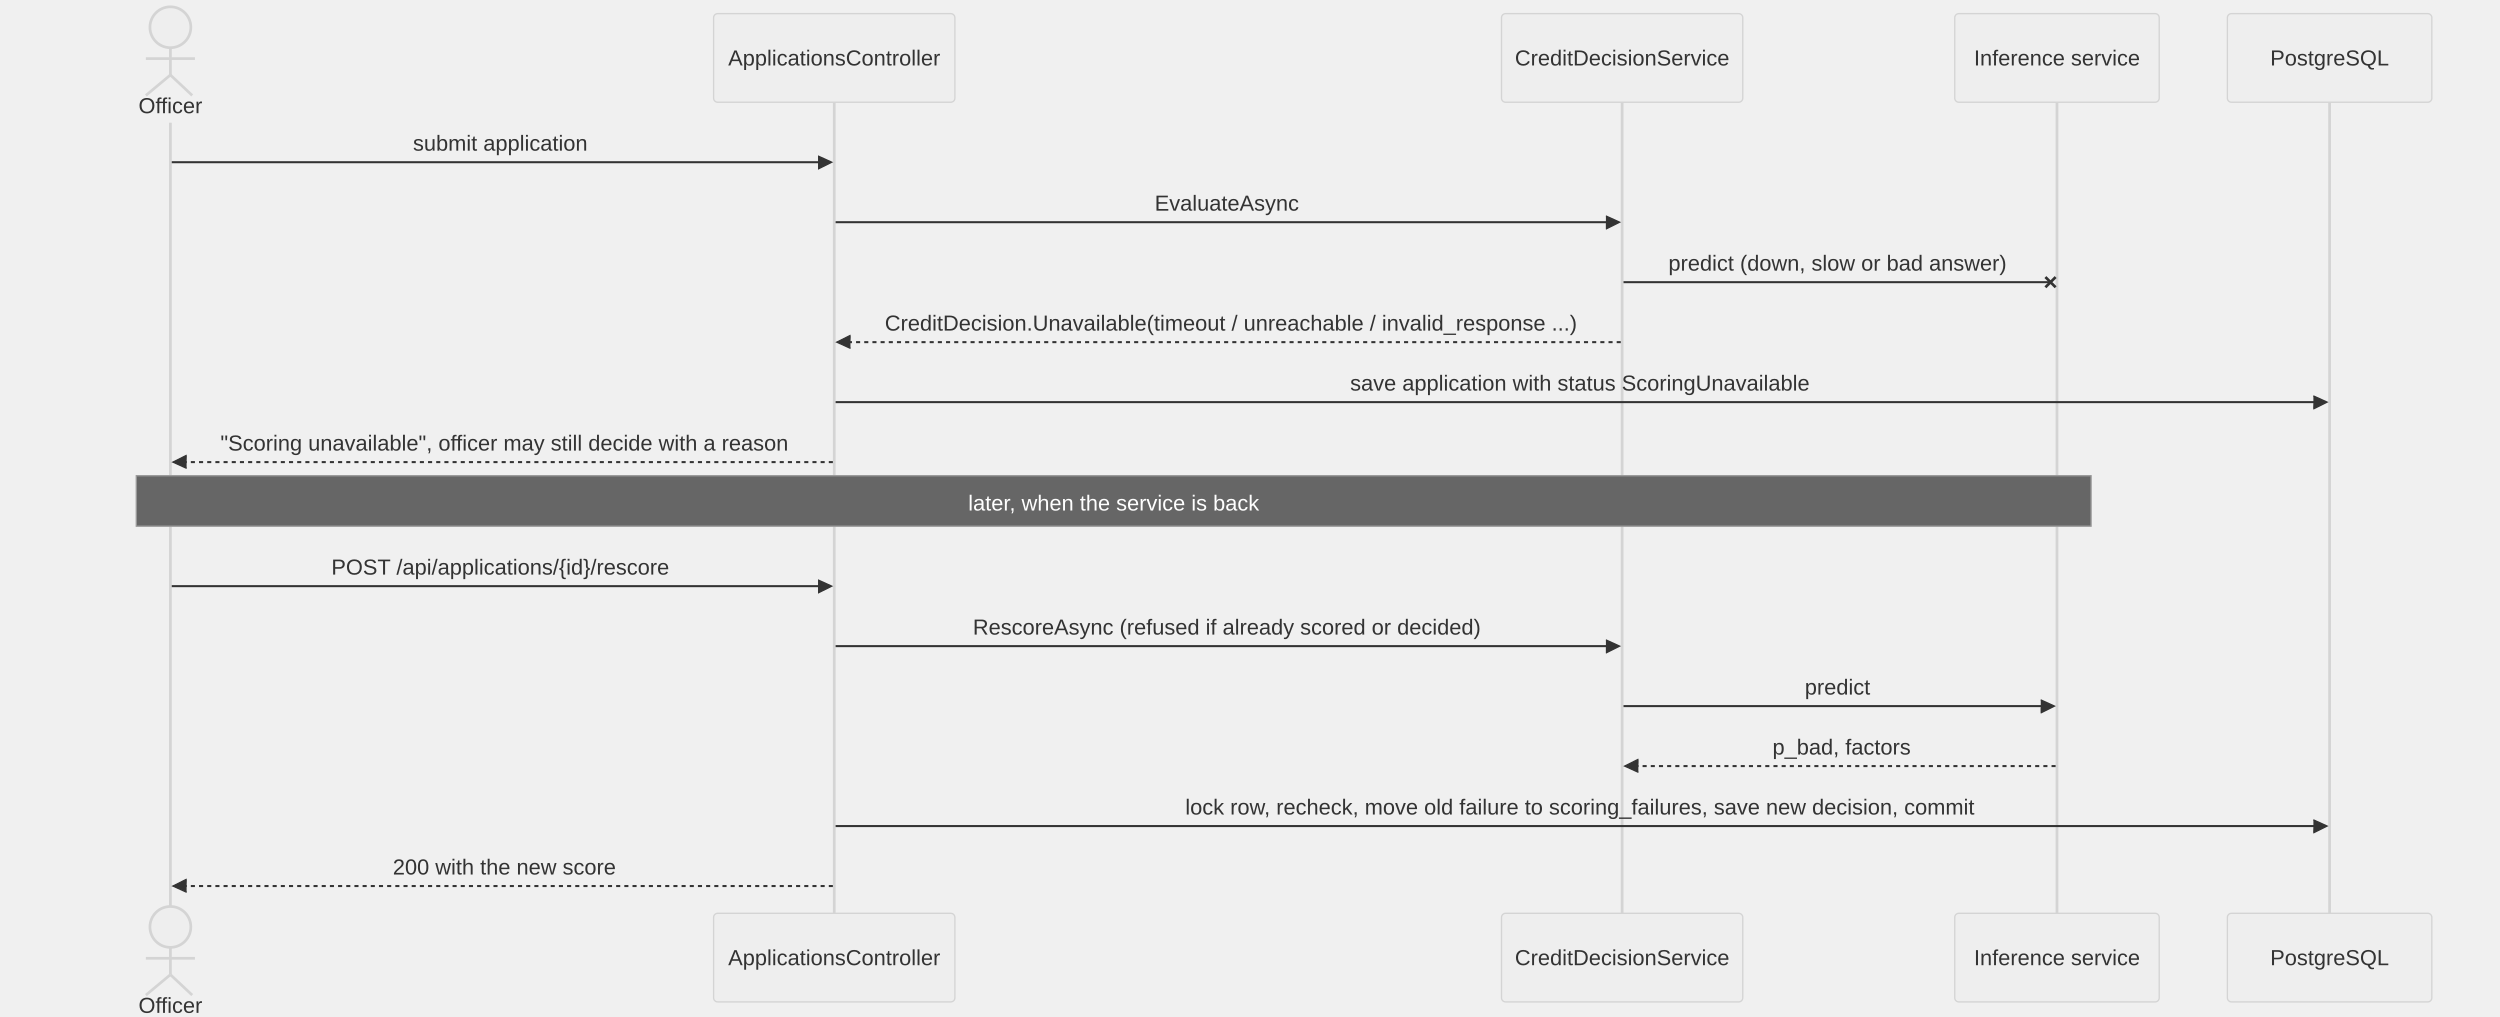
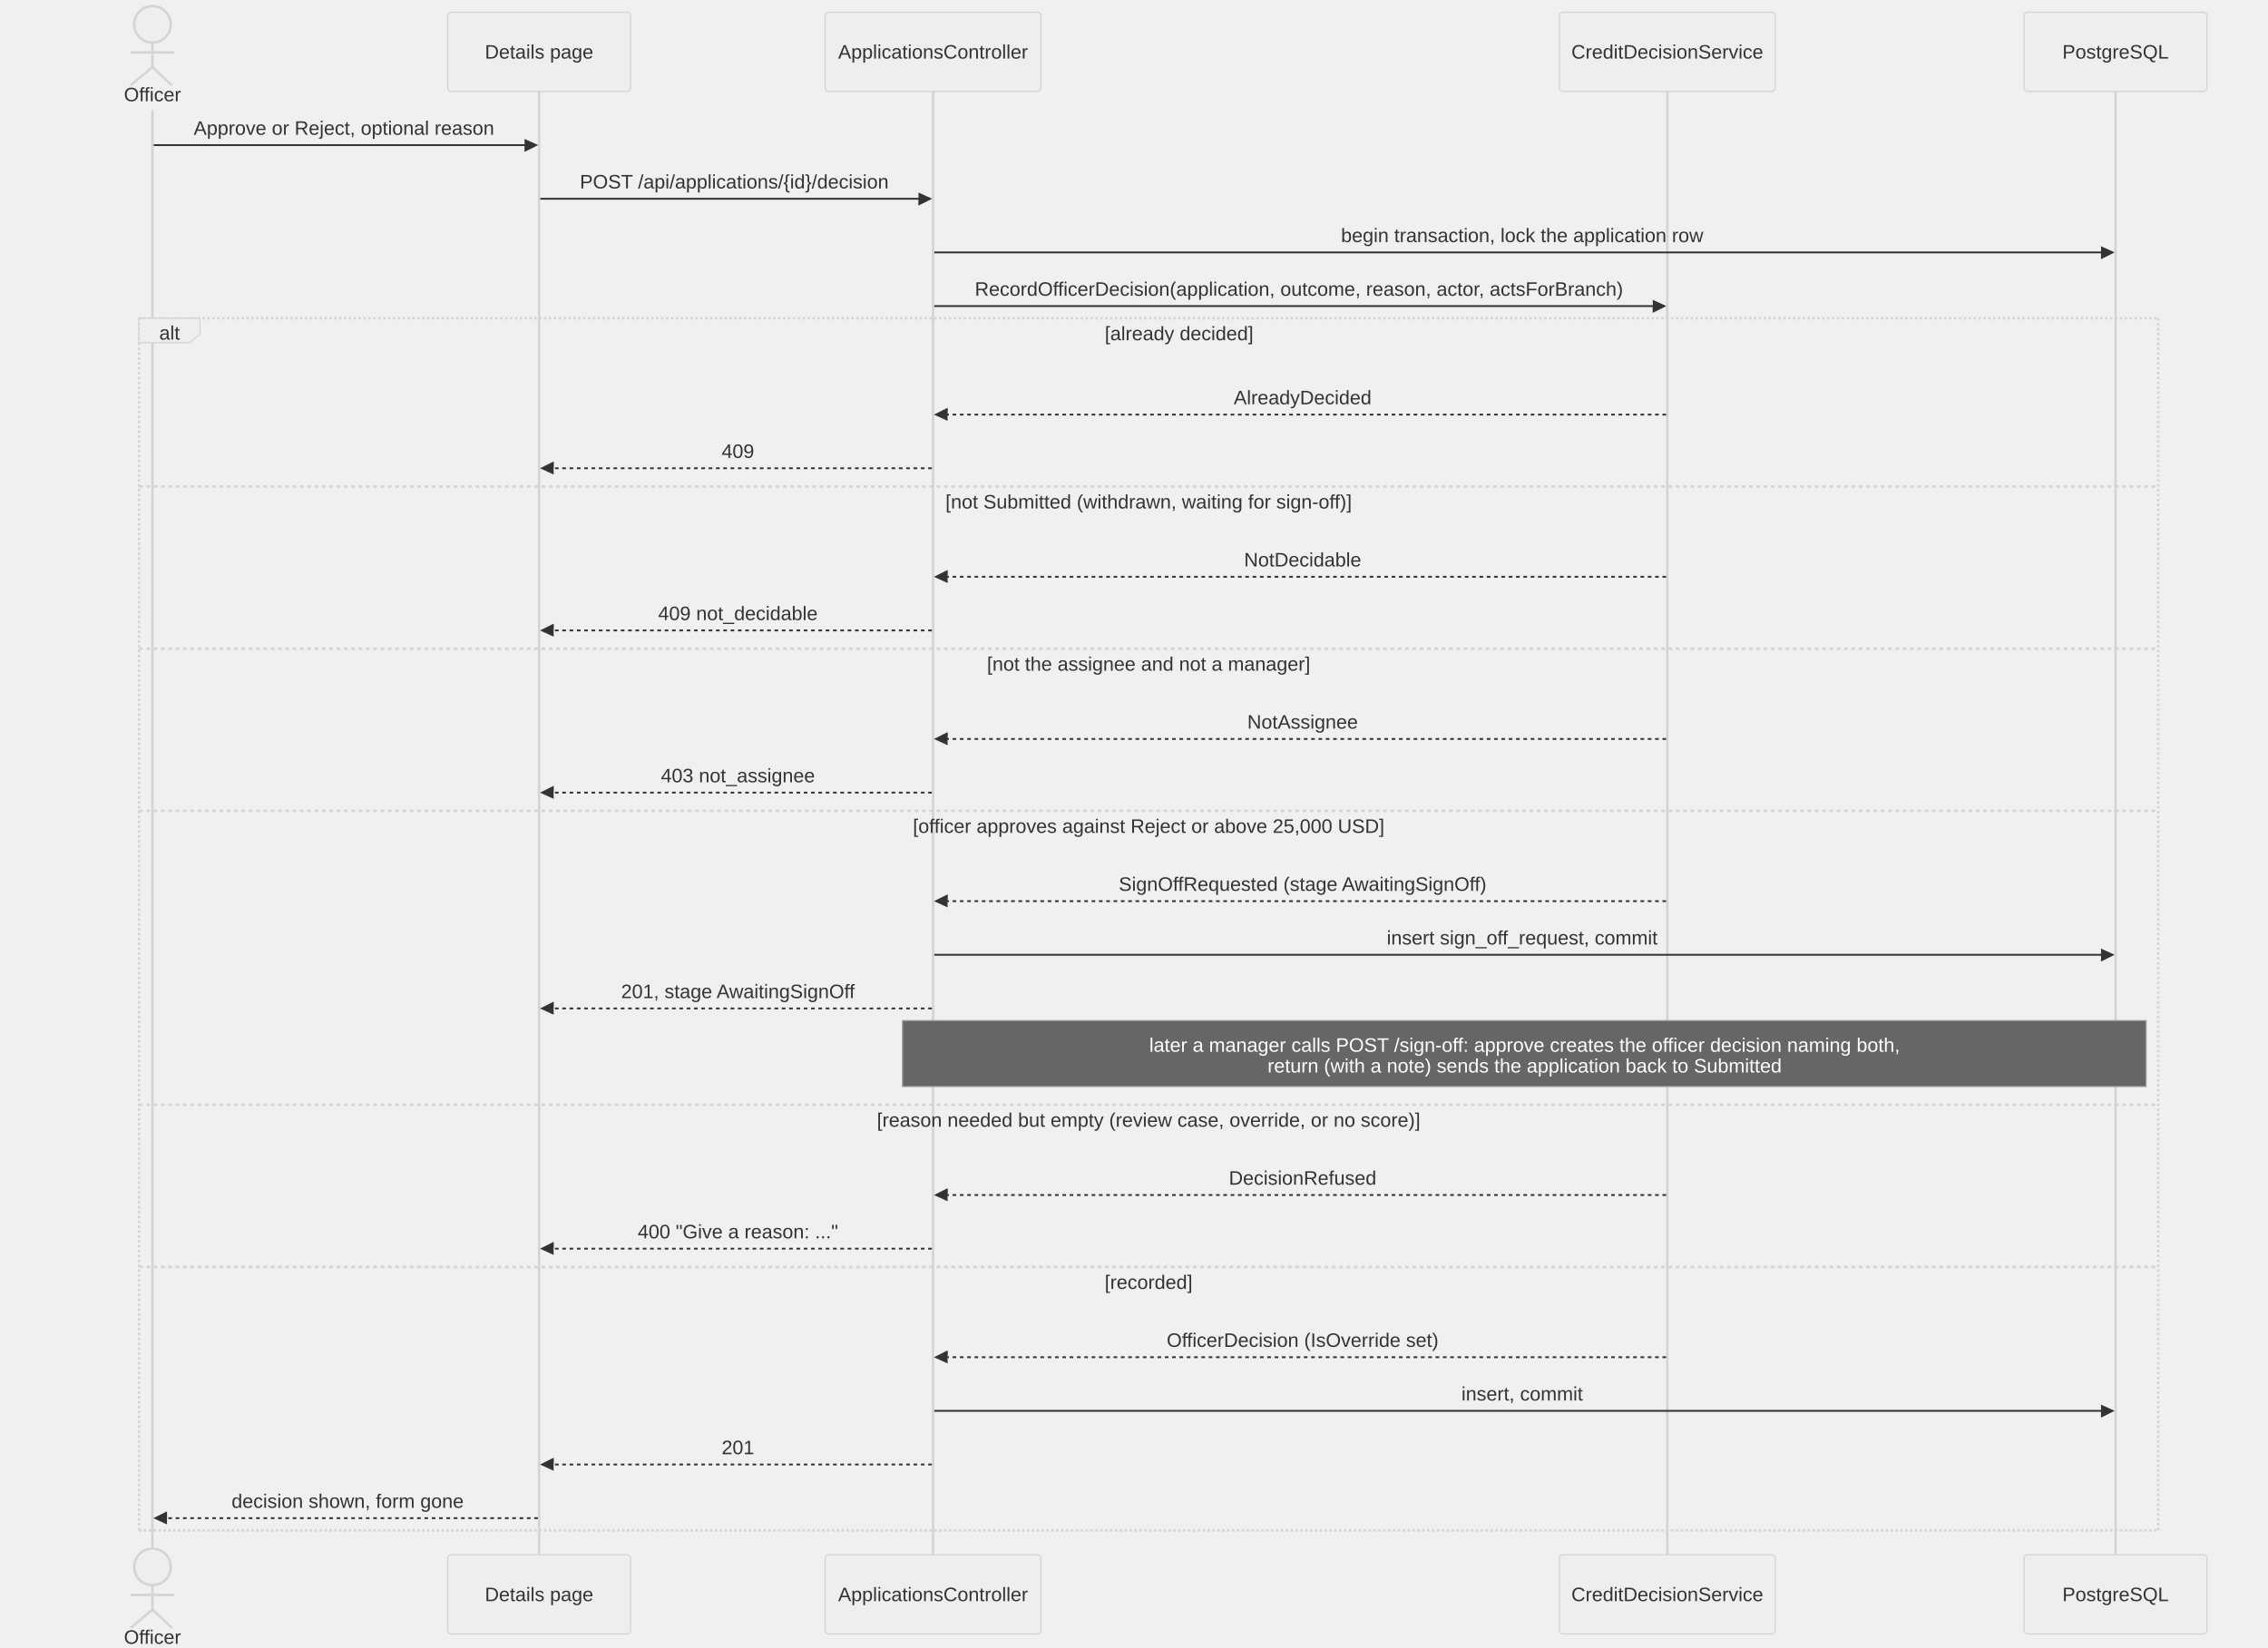
- <svg xmlns="http://www.w3.org/2000/svg" aria-roledescription="sequence" role="graphics-document document" viewBox="-50 -10 1834 746" style="max-width: 1834px;" width="100%" id="d10">
+ <svg xmlns="http://www.w3.org/2000/svg" aria-roledescription="sequence" role="graphics-document document" viewBox="-50 -10 1859.5 1351" style="max-width: 1859.5px;" width="100%" id="d10">
  <g>
-     <rect class="actor actor-bottom" ry="3" rx="3" name="DB" height="65" width="150" stroke="#666" fill="#eaeaea" y="660" x="1584" />
-     <text style="text-anchor: middle; font-size: 16px; font-weight: 400; font-family: Arial, sans-serif;" class="actor actor-box" alignment-baseline="central" dominant-baseline="central" y="692.5" x="1659">
-       <tspan dy="0" x="1659">PostgreSQL</tspan>
+     <rect class="actor actor-bottom" ry="3" rx="3" name="DB" height="65" width="150" stroke="#666" fill="#eaeaea" y="1265" x="1609.5" />
+     <text style="text-anchor: middle; font-size: 16px; font-weight: 400; font-family: Arial, sans-serif;" class="actor actor-box" alignment-baseline="central" dominant-baseline="central" y="1297.5" x="1684.5">
+       <tspan dy="0" x="1684.5">PostgreSQL</tspan>
    </text>
  </g>
  <g>
-     <rect class="actor actor-bottom" ry="3" rx="3" name="I" height="65" width="150" stroke="#666" fill="#eaeaea" y="660" x="1384" />
-     <text style="text-anchor: middle; font-size: 16px; font-weight: 400; font-family: Arial, sans-serif;" class="actor actor-box" alignment-baseline="central" dominant-baseline="central" y="692.5" x="1459">
-       <tspan dy="0" x="1459">Inference service</tspan>
+     <rect class="actor actor-bottom" ry="3" rx="3" name="S" height="65" width="177" stroke="#666" fill="#eaeaea" y="1265" x="1228.5" />
+     <text style="text-anchor: middle; font-size: 16px; font-weight: 400; font-family: Arial, sans-serif;" class="actor actor-box" alignment-baseline="central" dominant-baseline="central" y="1297.5" x="1317">
+       <tspan dy="0" x="1317">CreditDecisionService</tspan>
    </text>
  </g>
  <g>
-     <rect class="actor actor-bottom" ry="3" rx="3" name="S" height="65" width="177" stroke="#666" fill="#eaeaea" y="660" x="1051.5" />
-     <text style="text-anchor: middle; font-size: 16px; font-weight: 400; font-family: Arial, sans-serif;" class="actor actor-box" alignment-baseline="central" dominant-baseline="central" y="692.5" x="1140">
-       <tspan dy="0" x="1140">CreditDecisionService</tspan>
+     <rect class="actor actor-bottom" ry="3" rx="3" name="A" height="65" width="177" stroke="#666" fill="#eaeaea" y="1265" x="626.5" />
+     <text style="text-anchor: middle; font-size: 16px; font-weight: 400; font-family: Arial, sans-serif;" class="actor actor-box" alignment-baseline="central" dominant-baseline="central" y="1297.5" x="715">
+       <tspan dy="0" x="715">ApplicationsController</tspan>
    </text>
  </g>
  <g>
-     <rect class="actor actor-bottom" ry="3" rx="3" name="A" height="65" width="177" stroke="#666" fill="#eaeaea" y="660" x="473.5" />
-     <text style="text-anchor: middle; font-size: 16px; font-weight: 400; font-family: Arial, sans-serif;" class="actor actor-box" alignment-baseline="central" dominant-baseline="central" y="692.5" x="562">
-       <tspan dy="0" x="562">ApplicationsController</tspan>
+     <rect class="actor actor-bottom" ry="3" rx="3" name="P" height="65" width="150" stroke="#666" fill="#eaeaea" y="1265" x="317" />
+     <text style="text-anchor: middle; font-size: 16px; font-weight: 400; font-family: Arial, sans-serif;" class="actor actor-box" alignment-baseline="central" dominant-baseline="central" y="1297.5" x="392">
+       <tspan dy="0" x="392">Details page</tspan>
    </text>
  </g>
  <g />
  <g>
-     <line name="DB" stroke="#999" stroke-width="0.5px" class="actor-line 200" y2="660" x2="1659" y1="65" x1="1659" id="actor20" />
+     <line name="DB" stroke="#999" stroke-width="0.5px" class="actor-line 200" y2="1265" x2="1684.5" y1="65" x1="1684.5" id="actor20" />
    <g id="root-20">
-       <rect class="actor actor-top" ry="3" rx="3" name="DB" height="65" width="150" stroke="#666" fill="#eaeaea" y="0" x="1584" />
-       <text style="text-anchor: middle; font-size: 16px; font-weight: 400; font-family: Arial, sans-serif;" class="actor actor-box" alignment-baseline="central" dominant-baseline="central" y="32.5" x="1659">
-         <tspan dy="0" x="1659">PostgreSQL</tspan>
+       <rect class="actor actor-top" ry="3" rx="3" name="DB" height="65" width="150" stroke="#666" fill="#eaeaea" y="0" x="1609.5" />
+       <text style="text-anchor: middle; font-size: 16px; font-weight: 400; font-family: Arial, sans-serif;" class="actor actor-box" alignment-baseline="central" dominant-baseline="central" y="32.5" x="1684.5">
+         <tspan dy="0" x="1684.5">PostgreSQL</tspan>
      </text>
    </g>
  </g>
  <g>
-     <line name="I" stroke="#999" stroke-width="0.5px" class="actor-line 200" y2="660" x2="1459" y1="65" x1="1459" id="actor19" />
+     <line name="S" stroke="#999" stroke-width="0.5px" class="actor-line 200" y2="1265" x2="1317" y1="65" x1="1317" id="actor19" />
    <g id="root-19">
-       <rect class="actor actor-top" ry="3" rx="3" name="I" height="65" width="150" stroke="#666" fill="#eaeaea" y="0" x="1384" />
-       <text style="text-anchor: middle; font-size: 16px; font-weight: 400; font-family: Arial, sans-serif;" class="actor actor-box" alignment-baseline="central" dominant-baseline="central" y="32.5" x="1459">
-         <tspan dy="0" x="1459">Inference service</tspan>
+       <rect class="actor actor-top" ry="3" rx="3" name="S" height="65" width="177" stroke="#666" fill="#eaeaea" y="0" x="1228.5" />
+       <text style="text-anchor: middle; font-size: 16px; font-weight: 400; font-family: Arial, sans-serif;" class="actor actor-box" alignment-baseline="central" dominant-baseline="central" y="32.5" x="1317">
+         <tspan dy="0" x="1317">CreditDecisionService</tspan>
      </text>
    </g>
  </g>
  <g>
-     <line name="S" stroke="#999" stroke-width="0.5px" class="actor-line 200" y2="660" x2="1140" y1="65" x1="1140" id="actor18" />
+     <line name="A" stroke="#999" stroke-width="0.5px" class="actor-line 200" y2="1265" x2="715" y1="65" x1="715" id="actor18" />
    <g id="root-18">
-       <rect class="actor actor-top" ry="3" rx="3" name="S" height="65" width="177" stroke="#666" fill="#eaeaea" y="0" x="1051.5" />
-       <text style="text-anchor: middle; font-size: 16px; font-weight: 400; font-family: Arial, sans-serif;" class="actor actor-box" alignment-baseline="central" dominant-baseline="central" y="32.5" x="1140">
-         <tspan dy="0" x="1140">CreditDecisionService</tspan>
+       <rect class="actor actor-top" ry="3" rx="3" name="A" height="65" width="177" stroke="#666" fill="#eaeaea" y="0" x="626.5" />
+       <text style="text-anchor: middle; font-size: 16px; font-weight: 400; font-family: Arial, sans-serif;" class="actor actor-box" alignment-baseline="central" dominant-baseline="central" y="32.5" x="715">
+         <tspan dy="0" x="715">ApplicationsController</tspan>
      </text>
    </g>
  </g>
  <g>
-     <line name="A" stroke="#999" stroke-width="0.5px" class="actor-line 200" y2="660" x2="562" y1="65" x1="562" id="actor17" />
+     <line name="P" stroke="#999" stroke-width="0.5px" class="actor-line 200" y2="1265" x2="392" y1="65" x1="392" id="actor17" />
    <g id="root-17">
-       <rect class="actor actor-top" ry="3" rx="3" name="A" height="65" width="177" stroke="#666" fill="#eaeaea" y="0" x="473.5" />
-       <text style="text-anchor: middle; font-size: 16px; font-weight: 400; font-family: Arial, sans-serif;" class="actor actor-box" alignment-baseline="central" dominant-baseline="central" y="32.5" x="562">
-         <tspan dy="0" x="562">ApplicationsController</tspan>
+       <rect class="actor actor-top" ry="3" rx="3" name="P" height="65" width="150" stroke="#666" fill="#eaeaea" y="0" x="317" />
+       <text style="text-anchor: middle; font-size: 16px; font-weight: 400; font-family: Arial, sans-serif;" class="actor actor-box" alignment-baseline="central" dominant-baseline="central" y="32.5" x="392">
+         <tspan dy="0" x="392">Details page</tspan>
      </text>
    </g>
  </g>
  <g>
-     <line name="O" stroke="#999" stroke-width="0.5px" class="actor-line 200" y2="660" x2="75" y1="80" x1="75" id="actor16" />
+     <line name="O" stroke="#999" stroke-width="0.5px" class="actor-line 200" y2="1265" x2="75" y1="80" x1="75" id="actor16" />
  </g>
  <style>#d10{font-family:Arial,sans-serif;font-size:16px;fill:#000000;}#d10 .error-icon{fill:#552222;}#d10 .error-text{fill:#552222;stroke:#552222;}#d10 .edge-thickness-normal{stroke-width:1px;}#d10 .edge-thickness-thick{stroke-width:3.5px;}#d10 .edge-pattern-solid{stroke-dasharray:0;}#d10 .edge-thickness-invisible{stroke-width:0;fill:none;}#d10 .edge-pattern-dashed{stroke-dasharray:3;}#d10 .edge-pattern-dotted{stroke-dasharray:2;}#d10 .marker{fill:#666;stroke:#666;}#d10 .marker.cross{stroke:#666;}#d10 svg{font-family:Arial,sans-serif;font-size:16px;}#d10 p{margin:0;}#d10 .actor{stroke:hsl(0, 0%, 83%);fill:#eee;}#d10 text.actor&gt;tspan{fill:#333;stroke:none;}#d10 .actor-line{stroke:hsl(0, 0%, 83%);}#d10 .messageLine0{stroke-width:1.5;stroke-dasharray:none;stroke:#333;}#d10 .messageLine1{stroke-width:1.5;stroke-dasharray:2,2;stroke:#333;}#d10 #arrowhead path{fill:#333;stroke:#333;}#d10 .sequenceNumber{fill:white;}#d10 #sequencenumber{fill:#333;}#d10 #crosshead path{fill:#333;stroke:#333;}#d10 .messageText{fill:#333;stroke:none;}#d10 .labelBox{stroke:hsl(0, 0%, 83%);fill:#eee;}#d10 .labelText,#d10 .labelText&gt;tspan{fill:#333;stroke:none;}#d10 .loopText,#d10 .loopText&gt;tspan{fill:#333;stroke:none;}#d10 .loopLine{stroke-width:2px;stroke-dasharray:2,2;stroke:hsl(0, 0%, 83%);fill:hsl(0, 0%, 83%);}#d10 .note{stroke:#999;fill:#666;}#d10 .noteText,#d10 .noteText&gt;tspan{fill:#fff;stroke:none;}#d10 .activation0{fill:#f4f4f4;stroke:#666;}#d10 .activation1{fill:#f4f4f4;stroke:#666;}#d10 .activation2{fill:#f4f4f4;stroke:#666;}#d10 .actorPopupMenu{position:absolute;}#d10 .actorPopupMenuPanel{position:absolute;fill:#eee;box-shadow:0px 8px 16px 0px rgba(0,0,0,0.2);filter:drop-shadow(3px 5px 2px rgb(0 0 0 / 0.4));}#d10 .actor-man line{stroke:hsl(0, 0%, 83%);fill:#eee;}#d10 .actor-man circle,#d10 line{stroke:hsl(0, 0%, 83%);fill:#eee;stroke-width:2px;}#d10 :root{--mermaid-font-family:Arial,sans-serif;}</style>
  <g />
  <defs>
    <symbol height="24" width="24" id="computer">
      <path d="M2 2v13h20v-13h-20zm18 11h-16v-9h16v9zm-10.228 6l.466-1h3.524l.467 1h-4.457zm14.228 3h-24l2-6h2.104l-1.33 4h18.45l-1.297-4h2.073l2 6zm-5-10h-14v-7h14v7z" transform="scale(.5)" />
    </symbol>
  </defs>
  <defs>
    <symbol clip-rule="evenodd" fill-rule="evenodd" id="database">
      <path d="M12.258.001l.256.004.255.005.253.008.251.01.249.012.247.015.246.016.242.019.241.02.239.023.236.024.233.027.231.028.229.031.225.032.223.034.22.036.217.038.214.04.211.041.208.043.205.045.201.046.198.048.194.05.191.051.187.053.183.054.18.056.175.057.172.059.168.06.163.061.16.063.155.064.15.066.074.033.073.033.071.034.07.034.069.035.068.035.067.035.066.035.064.036.064.036.062.036.06.036.06.037.058.037.058.037.055.038.055.038.053.038.052.038.051.039.05.039.048.039.047.039.045.04.044.04.043.04.041.04.04.041.039.041.037.041.036.041.034.041.033.042.032.042.03.042.029.042.027.042.026.043.024.043.023.043.021.043.02.043.018.044.017.043.015.044.013.044.012.044.011.045.009.044.007.045.006.045.004.045.002.045.001.045v17l-.001.045-.002.045-.004.045-.006.045-.007.045-.009.044-.011.045-.012.044-.013.044-.015.044-.017.043-.018.044-.02.043-.021.043-.023.043-.024.043-.026.043-.027.042-.029.042-.03.042-.032.042-.033.042-.034.041-.036.041-.037.041-.039.041-.04.041-.041.04-.043.04-.044.04-.045.04-.047.039-.048.039-.05.039-.051.039-.052.038-.053.038-.055.038-.055.038-.058.037-.058.037-.06.037-.06.036-.062.036-.064.036-.064.036-.066.035-.067.035-.068.035-.069.035-.07.034-.071.034-.073.033-.074.033-.15.066-.155.064-.16.063-.163.061-.168.06-.172.059-.175.057-.18.056-.183.054-.187.053-.191.051-.194.05-.198.048-.201.046-.205.045-.208.043-.211.041-.214.04-.217.038-.22.036-.223.034-.225.032-.229.031-.231.028-.233.027-.236.024-.239.023-.241.02-.242.019-.246.016-.247.015-.249.012-.251.01-.253.008-.255.005-.256.004-.258.001-.258-.001-.256-.004-.255-.005-.253-.008-.251-.01-.249-.012-.247-.015-.245-.016-.243-.019-.241-.02-.238-.023-.236-.024-.234-.027-.231-.028-.228-.031-.226-.032-.223-.034-.22-.036-.217-.038-.214-.04-.211-.041-.208-.043-.204-.045-.201-.046-.198-.048-.195-.05-.19-.051-.187-.053-.184-.054-.179-.056-.176-.057-.172-.059-.167-.06-.164-.061-.159-.063-.155-.064-.151-.066-.074-.033-.072-.033-.072-.034-.07-.034-.069-.035-.068-.035-.067-.035-.066-.035-.064-.036-.063-.036-.062-.036-.061-.036-.06-.037-.058-.037-.057-.037-.056-.038-.055-.038-.053-.038-.052-.038-.051-.039-.049-.039-.049-.039-.046-.039-.046-.04-.044-.04-.043-.04-.041-.04-.04-.041-.039-.041-.037-.041-.036-.041-.034-.041-.033-.042-.032-.042-.03-.042-.029-.042-.027-.042-.026-.043-.024-.043-.023-.043-.021-.043-.02-.043-.018-.044-.017-.043-.015-.044-.013-.044-.012-.044-.011-.045-.009-.044-.007-.045-.006-.045-.004-.045-.002-.045-.001-.045v-17l.001-.045.002-.045.004-.045.006-.045.007-.045.009-.044.011-.045.012-.044.013-.044.015-.044.017-.043.018-.044.02-.043.021-.043.023-.043.024-.043.026-.043.027-.042.029-.042.03-.042.032-.042.033-.042.034-.041.036-.041.037-.041.039-.041.04-.041.041-.04.043-.04.044-.04.046-.04.046-.039.049-.039.049-.039.051-.039.052-.038.053-.038.055-.038.056-.038.057-.037.058-.037.06-.037.061-.036.062-.036.063-.036.064-.036.066-.035.067-.035.068-.035.069-.035.07-.034.072-.034.072-.033.074-.033.151-.066.155-.064.159-.063.164-.061.167-.06.172-.059.176-.057.179-.056.184-.054.187-.053.19-.051.195-.05.198-.048.201-.046.204-.045.208-.043.211-.041.214-.04.217-.038.22-.036.223-.034.226-.032.228-.031.231-.028.234-.027.236-.024.238-.023.241-.02.243-.019.245-.016.247-.015.249-.012.251-.01.253-.008.255-.005.256-.004.258-.001.258.001zm-9.258 20.499v.01l.001.021.003.021.004.022.005.021.006.022.007.022.009.023.01.022.011.023.012.023.013.023.015.023.016.024.017.023.018.024.019.024.021.024.022.025.023.024.024.025.052.049.056.05.061.051.066.051.07.051.075.051.079.052.084.052.088.052.092.052.097.052.102.051.105.052.11.052.114.051.119.051.123.051.127.05.131.05.135.05.139.048.144.049.147.047.152.047.155.047.16.045.163.045.167.043.171.043.176.041.178.041.183.039.187.039.19.037.194.035.197.035.202.033.204.031.209.03.212.029.216.027.219.025.222.024.226.021.23.02.233.018.236.016.24.015.243.012.246.01.249.008.253.005.256.004.259.001.26-.001.257-.004.254-.005.25-.008.247-.011.244-.012.241-.014.237-.016.233-.018.231-.021.226-.021.224-.024.22-.026.216-.027.212-.028.21-.031.205-.031.202-.034.198-.034.194-.036.191-.037.187-.039.183-.04.179-.04.175-.042.172-.043.168-.044.163-.045.16-.046.155-.046.152-.047.148-.048.143-.049.139-.049.136-.05.131-.05.126-.05.123-.051.118-.052.114-.051.11-.052.106-.052.101-.052.096-.052.092-.052.088-.053.083-.051.079-.052.074-.052.07-.051.065-.051.06-.051.056-.05.051-.05.023-.024.023-.025.021-.024.02-.024.019-.024.018-.024.017-.024.015-.023.014-.024.013-.023.012-.023.01-.023.01-.022.008-.022.006-.022.006-.022.004-.022.004-.021.001-.021.001-.021v-4.127l-.077.055-.08.053-.083.054-.085.053-.087.052-.09.052-.093.051-.095.05-.097.05-.1.049-.102.049-.105.048-.106.047-.109.047-.111.046-.114.045-.115.045-.118.044-.12.043-.122.042-.124.042-.126.041-.128.04-.13.04-.132.038-.134.038-.135.037-.138.037-.139.035-.142.035-.143.034-.144.033-.147.032-.148.031-.15.03-.151.03-.153.029-.154.027-.156.027-.158.026-.159.025-.161.024-.162.023-.163.022-.165.021-.166.02-.167.019-.169.018-.169.017-.171.016-.173.015-.173.014-.175.013-.175.012-.177.011-.178.01-.179.008-.179.008-.181.006-.182.005-.182.004-.184.003-.184.002h-.37l-.184-.002-.184-.003-.182-.004-.182-.005-.181-.006-.179-.008-.179-.008-.178-.01-.176-.011-.176-.012-.175-.013-.173-.014-.172-.015-.171-.016-.17-.017-.169-.018-.167-.019-.166-.02-.165-.021-.163-.022-.162-.023-.161-.024-.159-.025-.157-.026-.156-.027-.155-.027-.153-.029-.151-.03-.15-.03-.148-.031-.146-.032-.145-.033-.143-.034-.141-.035-.14-.035-.137-.037-.136-.037-.134-.038-.132-.038-.13-.04-.128-.04-.126-.041-.124-.042-.122-.042-.12-.044-.117-.043-.116-.045-.113-.045-.112-.046-.109-.047-.106-.047-.105-.048-.102-.049-.1-.049-.097-.05-.095-.05-.093-.052-.09-.051-.087-.052-.085-.053-.083-.054-.08-.054-.077-.054v4.127zm0-5.654v.011l.001.021.003.021.004.021.005.022.006.022.007.022.009.022.01.022.011.023.012.023.013.023.015.024.016.023.017.024.018.024.019.024.021.024.022.024.023.025.024.024.052.05.056.05.061.05.066.051.07.051.075.052.079.051.084.052.088.052.092.052.097.052.102.052.105.052.11.051.114.051.119.052.123.05.127.051.131.05.135.049.139.049.144.048.147.048.152.047.155.046.16.045.163.045.167.044.171.042.176.042.178.04.183.04.187.038.19.037.194.036.197.034.202.033.204.032.209.03.212.028.216.027.219.025.222.024.226.022.23.02.233.018.236.016.24.014.243.012.246.01.249.008.253.006.256.003.259.001.26-.001.257-.003.254-.006.25-.008.247-.01.244-.012.241-.015.237-.016.233-.018.231-.02.226-.022.224-.024.22-.025.216-.027.212-.029.21-.03.205-.032.202-.033.198-.035.194-.036.191-.037.187-.039.183-.039.179-.041.175-.042.172-.043.168-.044.163-.045.16-.045.155-.047.152-.047.148-.048.143-.048.139-.05.136-.049.131-.05.126-.051.123-.051.118-.051.114-.052.11-.052.106-.052.101-.052.096-.052.092-.052.088-.052.083-.052.079-.052.074-.051.07-.052.065-.051.06-.05.056-.051.051-.049.023-.025.023-.024.021-.025.02-.024.019-.024.018-.024.017-.024.015-.023.014-.023.013-.024.012-.022.01-.023.01-.023.008-.022.006-.022.006-.022.004-.021.004-.022.001-.021.001-.021v-4.139l-.077.054-.08.054-.083.054-.085.052-.087.053-.09.051-.093.051-.095.051-.097.05-.1.049-.102.049-.105.048-.106.047-.109.047-.111.046-.114.045-.115.044-.118.044-.12.044-.122.042-.124.042-.126.041-.128.04-.13.039-.132.039-.134.038-.135.037-.138.036-.139.036-.142.035-.143.033-.144.033-.147.033-.148.031-.15.03-.151.03-.153.028-.154.028-.156.027-.158.026-.159.025-.161.024-.162.023-.163.022-.165.021-.166.02-.167.019-.169.018-.169.017-.171.016-.173.015-.173.014-.175.013-.175.012-.177.011-.178.009-.179.009-.179.007-.181.007-.182.005-.182.004-.184.003-.184.002h-.37l-.184-.002-.184-.003-.182-.004-.182-.005-.181-.007-.179-.007-.179-.009-.178-.009-.176-.011-.176-.012-.175-.013-.173-.014-.172-.015-.171-.016-.17-.017-.169-.018-.167-.019-.166-.02-.165-.021-.163-.022-.162-.023-.161-.024-.159-.025-.157-.026-.156-.027-.155-.028-.153-.028-.151-.03-.15-.03-.148-.031-.146-.033-.145-.033-.143-.033-.141-.035-.14-.036-.137-.036-.136-.037-.134-.038-.132-.039-.13-.039-.128-.04-.126-.041-.124-.042-.122-.043-.12-.043-.117-.044-.116-.044-.113-.046-.112-.046-.109-.046-.106-.047-.105-.048-.102-.049-.1-.049-.097-.05-.095-.051-.093-.051-.09-.051-.087-.053-.085-.052-.083-.054-.08-.054-.077-.054v4.139zm0-5.666v.011l.001.02.003.022.004.021.005.022.006.021.007.022.009.023.01.022.011.023.012.023.013.023.015.023.016.024.017.024.018.023.019.024.021.025.022.024.023.024.024.025.052.05.056.05.061.05.066.051.07.051.075.052.079.051.084.052.088.052.092.052.097.052.102.052.105.051.11.052.114.051.119.051.123.051.127.05.131.05.135.05.139.049.144.048.147.048.152.047.155.046.16.045.163.045.167.043.171.043.176.042.178.04.183.04.187.038.19.037.194.036.197.034.202.033.204.032.209.03.212.028.216.027.219.025.222.024.226.021.23.02.233.018.236.017.24.014.243.012.246.01.249.008.253.006.256.003.259.001.26-.001.257-.003.254-.006.25-.008.247-.01.244-.013.241-.014.237-.016.233-.018.231-.02.226-.022.224-.024.22-.025.216-.027.212-.029.21-.03.205-.032.202-.033.198-.035.194-.036.191-.037.187-.039.183-.039.179-.041.175-.042.172-.043.168-.044.163-.045.16-.045.155-.047.152-.047.148-.048.143-.049.139-.049.136-.049.131-.051.126-.05.123-.051.118-.052.114-.051.11-.052.106-.052.101-.052.096-.052.092-.052.088-.052.083-.052.079-.052.074-.052.07-.051.065-.051.06-.051.056-.05.051-.049.023-.025.023-.025.021-.024.02-.024.019-.024.018-.024.017-.024.015-.023.014-.024.013-.023.012-.023.01-.022.01-.023.008-.022.006-.022.006-.022.004-.022.004-.021.001-.021.001-.021v-4.153l-.077.054-.08.054-.083.053-.085.053-.087.053-.09.051-.093.051-.095.051-.097.05-.1.049-.102.048-.105.048-.106.048-.109.046-.111.046-.114.046-.115.044-.118.044-.12.043-.122.043-.124.042-.126.041-.128.04-.13.039-.132.039-.134.038-.135.037-.138.036-.139.036-.142.034-.143.034-.144.033-.147.032-.148.032-.15.03-.151.03-.153.028-.154.028-.156.027-.158.026-.159.024-.161.024-.162.023-.163.023-.165.021-.166.02-.167.019-.169.018-.169.017-.171.016-.173.015-.173.014-.175.013-.175.012-.177.01-.178.01-.179.009-.179.007-.181.006-.182.006-.182.004-.184.003-.184.001-.185.001-.185-.001-.184-.001-.184-.003-.182-.004-.182-.006-.181-.006-.179-.007-.179-.009-.178-.01-.176-.01-.176-.012-.175-.013-.173-.014-.172-.015-.171-.016-.17-.017-.169-.018-.167-.019-.166-.02-.165-.021-.163-.023-.162-.023-.161-.024-.159-.024-.157-.026-.156-.027-.155-.028-.153-.028-.151-.03-.15-.03-.148-.032-.146-.032-.145-.033-.143-.034-.141-.034-.14-.036-.137-.036-.136-.037-.134-.038-.132-.039-.13-.039-.128-.041-.126-.041-.124-.041-.122-.043-.12-.043-.117-.044-.116-.044-.113-.046-.112-.046-.109-.046-.106-.048-.105-.048-.102-.048-.1-.05-.097-.049-.095-.051-.093-.051-.09-.052-.087-.052-.085-.053-.083-.053-.08-.054-.077-.054v4.153zm8.74-8.179l-.257.004-.254.005-.25.008-.247.011-.244.012-.241.014-.237.016-.233.018-.231.021-.226.022-.224.023-.22.026-.216.027-.212.028-.21.031-.205.032-.202.033-.198.034-.194.036-.191.038-.187.038-.183.04-.179.041-.175.042-.172.043-.168.043-.163.045-.16.046-.155.046-.152.048-.148.048-.143.048-.139.049-.136.05-.131.05-.126.051-.123.051-.118.051-.114.052-.11.052-.106.052-.101.052-.096.052-.092.052-.088.052-.083.052-.079.052-.074.051-.07.052-.065.051-.06.05-.056.05-.051.05-.023.025-.023.024-.021.024-.02.025-.019.024-.018.024-.017.023-.015.024-.014.023-.013.023-.012.023-.01.023-.01.022-.008.022-.006.023-.006.021-.004.022-.004.021-.001.021-.001.021.001.021.001.021.004.021.004.022.006.021.006.023.008.022.01.022.01.023.012.023.013.023.014.023.015.024.017.023.018.024.019.024.02.025.021.024.023.024.023.025.051.05.056.05.06.05.065.051.07.052.074.051.079.052.083.052.088.052.092.052.096.052.101.052.106.052.11.052.114.052.118.051.123.051.126.051.131.05.136.05.139.049.143.048.148.048.152.048.155.046.16.046.163.045.168.043.172.043.175.042.179.041.183.04.187.038.191.038.194.036.198.034.202.033.205.032.21.031.212.028.216.027.22.026.224.023.226.022.231.021.233.018.237.016.241.014.244.012.247.011.25.008.254.005.257.004.26.001.26-.001.257-.004.254-.005.25-.008.247-.011.244-.012.241-.014.237-.016.233-.018.231-.021.226-.022.224-.023.22-.026.216-.027.212-.028.21-.031.205-.032.202-.033.198-.034.194-.036.191-.038.187-.038.183-.04.179-.041.175-.042.172-.043.168-.043.163-.045.16-.046.155-.046.152-.048.148-.048.143-.048.139-.049.136-.05.131-.05.126-.051.123-.051.118-.051.114-.052.11-.052.106-.052.101-.052.096-.052.092-.052.088-.052.083-.052.079-.052.074-.051.07-.052.065-.051.06-.05.056-.05.051-.05.023-.025.023-.024.021-.024.02-.025.019-.024.018-.024.017-.023.015-.024.014-.023.013-.023.012-.023.01-.023.01-.022.008-.022.006-.023.006-.021.004-.022.004-.021.001-.021.001-.021-.001-.021-.001-.021-.004-.021-.004-.022-.006-.021-.006-.023-.008-.022-.01-.022-.01-.023-.012-.023-.013-.023-.014-.023-.015-.024-.017-.023-.018-.024-.019-.024-.02-.025-.021-.024-.023-.024-.023-.025-.051-.05-.056-.05-.06-.05-.065-.051-.07-.052-.074-.051-.079-.052-.083-.052-.088-.052-.092-.052-.096-.052-.101-.052-.106-.052-.11-.052-.114-.052-.118-.051-.123-.051-.126-.051-.131-.05-.136-.05-.139-.049-.143-.048-.148-.048-.152-.048-.155-.046-.16-.046-.163-.045-.168-.043-.172-.043-.175-.042-.179-.041-.183-.04-.187-.038-.191-.038-.194-.036-.198-.034-.202-.033-.205-.032-.21-.031-.212-.028-.216-.027-.22-.026-.224-.023-.226-.022-.231-.021-.233-.018-.237-.016-.241-.014-.244-.012-.247-.011-.25-.008-.254-.005-.257-.004-.26-.001-.26.001z" transform="scale(.5)" />
    </symbol>
  </defs>
  <defs>
    <symbol height="24" width="24" id="clock">
      <path d="M12 2c5.514 0 10 4.486 10 10s-4.486 10-10 10-10-4.486-10-10 4.486-10 10-10zm0-2c-6.627 0-12 5.373-12 12s5.373 12 12 12 12-5.373 12-12-5.373-12-12-12zm5.848 12.459c.202.038.202.333.001.372-1.907.361-6.045 1.111-6.547 1.111-.719 0-1.301-.582-1.301-1.301 0-.512.77-5.447 1.125-7.445.034-.192.312-.181.343.014l.985 6.238 5.394 1.011z" transform="scale(.5)" />
    </symbol>
  </defs>
  <defs>
    <marker orient="auto-start-reverse" markerHeight="12" markerWidth="12" markerUnits="userSpaceOnUse" refY="5" refX="7.9" id="arrowhead">
      <path d="M -1 0 L 10 5 L 0 10 z" />
    </marker>
  </defs>
  <defs>
    <marker refY="4.5" refX="4" orient="auto" markerHeight="8" markerWidth="15" id="crosshead">
      <path style="stroke-dasharray: 0, 0;" d="M 1,2 L 6,7 M 6,2 L 1,7" stroke-width="1pt" stroke="#000000" fill="none" />
    </marker>
  </defs>
  <defs>
    <marker orient="auto" markerHeight="28" markerWidth="20" refY="7" refX="15.5" id="filled-head">
      <path d="M 18,7 L9,13 L14,7 L9,1 Z" />
    </marker>
  </defs>
  <defs>
    <marker orient="auto" markerHeight="40" markerWidth="60" refY="15" refX="15" id="sequencenumber">
      <circle r="6" cy="15" cx="15" />
    </marker>
  </defs>
  <g>
-     <rect class="note" height="37" width="1434" stroke="#666" fill="#EDF2AE" y="339" x="50" />
-     <text style="font-family: Arial, sans-serif; font-size: 16px; font-weight: 400;" dy="1em" class="noteText" alignment-baseline="middle" dominant-baseline="middle" text-anchor="middle" y="344" x="767">
-       <tspan x="767">later, when the service is back</tspan>
+     <rect class="note" height="54" width="1019.5" stroke="#666" fill="#EDF2AE" y="827" x="690" />
+     <text style="font-family: Arial, sans-serif; font-size: 16px; font-weight: 400;" dy="1em" class="noteText" alignment-baseline="middle" dominant-baseline="middle" text-anchor="middle" y="832" x="1200">
+       <tspan x="1200">later a manager calls POST /sign-off: approve creates the officer decision naming both,</tspan>
    </text>
+     <text style="font-family: Arial, sans-serif; font-size: 16px; font-weight: 400;" dy="1em" class="noteText" alignment-baseline="middle" dominant-baseline="middle" text-anchor="middle" y="849" x="1200">
+       <tspan x="1200">return (with a note) sends the application back to Submitted</tspan>
+     </text>
+   </g>
+   <g>
+     <line class="loopLine" y2="251" x2="1719.5" y1="251" x1="64" />
+     <line class="loopLine" y2="1245" x2="1719.5" y1="251" x1="1719.5" />
+     <line class="loopLine" y2="1245" x2="1719.5" y1="1245" x1="64" />
+     <line class="loopLine" y2="1245" x2="64" y1="251" x1="64" />
+     <line style="stroke-dasharray: 3, 3;" class="loopLine" y2="389" x2="1719.5" y1="389" x1="64" />
+     <line style="stroke-dasharray: 3, 3;" class="loopLine" y2="522" x2="1719.5" y1="522" x1="64" />
+     <line style="stroke-dasharray: 3, 3;" class="loopLine" y2="655" x2="1719.5" y1="655" x1="64" />
+     <line style="stroke-dasharray: 3, 3;" class="loopLine" y2="896" x2="1719.5" y1="896" x1="64" />
+     <line style="stroke-dasharray: 3, 3;" class="loopLine" y2="1029" x2="1719.5" y1="1029" x1="64" />
+     <polygon class="labelBox" points="64,251 114,251 114,264 105.6,271 64,271" />
+     <text style="font-family: Arial, sans-serif; font-size: 16px; font-weight: 400;" class="labelText" alignment-baseline="middle" dominant-baseline="middle" text-anchor="middle" y="264" x="89">alt</text>
+     <text style="font-family: Arial, sans-serif; font-size: 16px; font-weight: 400;" class="loopText" text-anchor="middle" y="269" x="916.75">
+       <tspan x="916.75">[already decided]</tspan>
+     </text>
+     <text style="font-family: Arial, sans-serif; font-size: 16px; font-weight: 400;" class="loopText" text-anchor="middle" y="407" x="891.75">[not Submitted (withdrawn, waiting for sign-off)]</text>
+     <text style="font-family: Arial, sans-serif; font-size: 16px; font-weight: 400;" class="loopText" text-anchor="middle" y="540" x="891.75">[not the assignee and not a manager]</text>
+     <text style="font-family: Arial, sans-serif; font-size: 16px; font-weight: 400;" class="loopText" text-anchor="middle" y="673" x="891.75">[officer approves against Reject or above 25,000 USD]</text>
+     <text style="font-family: Arial, sans-serif; font-size: 16px; font-weight: 400;" class="loopText" text-anchor="middle" y="914" x="891.75">[reason needed but empty (review case, override, or no score)]</text>
+     <text style="font-family: Arial, sans-serif; font-size: 16px; font-weight: 400;" class="loopText" text-anchor="middle" y="1047" x="891.75">[recorded]</text>
  </g>
  <g name="O" class="actor-man actor-top">
    <line y2="45" x2="75" y1="25" x1="75" id="actor-man-torso16" />
    <line y2="33" x2="93" y1="33" x1="57" id="actor-man-arms16" />
    <line y2="45" x2="75" y1="60" x1="57" />
    <line y2="60" x2="91" y1="45" x1="75" />
    <circle height="65" width="150" r="15" cy="10" cx="75" />
    <text style="text-anchor: middle; font-size: 16px; font-weight: 400; font-family: Arial, sans-serif;" class="actor actor-man" alignment-baseline="central" dominant-baseline="central" y="67.5" x="75">
      <tspan dy="0" x="75">Officer</tspan>
    </text>
  </g>
-   <text style="font-family: Arial, sans-serif; font-size: 16px; font-weight: 400;" dy="1em" class="messageText" alignment-baseline="middle" dominant-baseline="middle" text-anchor="middle" y="80" x="317">submit application</text>
-   <line style="fill: none;" marker-end="url(#arrowhead)" stroke="none" stroke-width="2" class="messageLine0" y2="109" x2="558" y1="109" x1="76" />
-   <text style="font-family: Arial, sans-serif; font-size: 16px; font-weight: 400;" dy="1em" class="messageText" alignment-baseline="middle" dominant-baseline="middle" text-anchor="middle" y="124" x="850">EvaluateAsync</text>
-   <line style="fill: none;" marker-end="url(#arrowhead)" stroke="none" stroke-width="2" class="messageLine0" y2="153" x2="1136" y1="153" x1="563" />
-   <text style="font-family: Arial, sans-serif; font-size: 16px; font-weight: 400;" dy="1em" class="messageText" alignment-baseline="middle" dominant-baseline="middle" text-anchor="middle" y="168" x="1298">predict (down, slow or bad answer)</text>
-   <line style="fill: none;" marker-end="url(#crosshead)" stroke="none" stroke-width="2" class="messageLine0" y2="197" x2="1455" y1="197" x1="1141" />
-   <text style="font-family: Arial, sans-serif; font-size: 16px; font-weight: 400;" dy="1em" class="messageText" alignment-baseline="middle" dominant-baseline="middle" text-anchor="middle" y="212" x="853">CreditDecision.Unavailable(timeout / unreachable / invalid_response ...)</text>
-   <line style="stroke-dasharray: 3, 3; fill: none;" marker-end="url(#arrowhead)" stroke="none" stroke-width="2" class="messageLine1" y2="241" x2="566" y1="241" x1="1139" />
-   <text style="font-family: Arial, sans-serif; font-size: 16px; font-weight: 400;" dy="1em" class="messageText" alignment-baseline="middle" dominant-baseline="middle" text-anchor="middle" y="256" x="1109">save application with status ScoringUnavailable</text>
-   <line style="fill: none;" marker-end="url(#arrowhead)" stroke="none" stroke-width="2" class="messageLine0" y2="285" x2="1655" y1="285" x1="563" />
-   <text style="font-family: Arial, sans-serif; font-size: 16px; font-weight: 400;" dy="1em" class="messageText" alignment-baseline="middle" dominant-baseline="middle" text-anchor="middle" y="300" x="320">"Scoring unavailable", officer may still decide with a reason</text>
-   <line style="stroke-dasharray: 3, 3; fill: none;" marker-end="url(#arrowhead)" stroke="none" stroke-width="2" class="messageLine1" y2="329" x2="79" y1="329" x1="561" />
-   <text style="font-family: Arial, sans-serif; font-size: 16px; font-weight: 400;" dy="1em" class="messageText" alignment-baseline="middle" dominant-baseline="middle" text-anchor="middle" y="391" x="317">POST /api/applications/{id}/rescore</text>
-   <line style="fill: none;" marker-end="url(#arrowhead)" stroke="none" stroke-width="2" class="messageLine0" y2="420" x2="558" y1="420" x1="76" />
-   <text style="font-family: Arial, sans-serif; font-size: 16px; font-weight: 400;" dy="1em" class="messageText" alignment-baseline="middle" dominant-baseline="middle" text-anchor="middle" y="435" x="850">RescoreAsync (refused if already scored or decided)</text>
-   <line style="fill: none;" marker-end="url(#arrowhead)" stroke="none" stroke-width="2" class="messageLine0" y2="464" x2="1136" y1="464" x1="563" />
-   <text style="font-family: Arial, sans-serif; font-size: 16px; font-weight: 400;" dy="1em" class="messageText" alignment-baseline="middle" dominant-baseline="middle" text-anchor="middle" y="479" x="1298">predict</text>
-   <line style="fill: none;" marker-end="url(#arrowhead)" stroke="none" stroke-width="2" class="messageLine0" y2="508" x2="1455" y1="508" x1="1141" />
-   <text style="font-family: Arial, sans-serif; font-size: 16px; font-weight: 400;" dy="1em" class="messageText" alignment-baseline="middle" dominant-baseline="middle" text-anchor="middle" y="523" x="1301">p_bad, factors</text>
-   <line style="stroke-dasharray: 3, 3; fill: none;" marker-end="url(#arrowhead)" stroke="none" stroke-width="2" class="messageLine1" y2="552" x2="1144" y1="552" x1="1458" />
-   <text style="font-family: Arial, sans-serif; font-size: 16px; font-weight: 400;" dy="1em" class="messageText" alignment-baseline="middle" dominant-baseline="middle" text-anchor="middle" y="567" x="1109">lock row, recheck, move old failure to scoring_failures, save new decision, commit</text>
-   <line style="fill: none;" marker-end="url(#arrowhead)" stroke="none" stroke-width="2" class="messageLine0" y2="596" x2="1655" y1="596" x1="563" />
-   <text style="font-family: Arial, sans-serif; font-size: 16px; font-weight: 400;" dy="1em" class="messageText" alignment-baseline="middle" dominant-baseline="middle" text-anchor="middle" y="611" x="320">200 with the new score</text>
-   <line style="stroke-dasharray: 3, 3; fill: none;" marker-end="url(#arrowhead)" stroke="none" stroke-width="2" class="messageLine1" y2="640" x2="79" y1="640" x1="561" />
+   <text style="font-family: Arial, sans-serif; font-size: 16px; font-weight: 400;" dy="1em" class="messageText" alignment-baseline="middle" dominant-baseline="middle" text-anchor="middle" y="80" x="232">Approve or Reject, optional reason</text>
+   <line style="fill: none;" marker-end="url(#arrowhead)" stroke="none" stroke-width="2" class="messageLine0" y2="109" x2="388" y1="109" x1="76" />
+   <text style="font-family: Arial, sans-serif; font-size: 16px; font-weight: 400;" dy="1em" class="messageText" alignment-baseline="middle" dominant-baseline="middle" text-anchor="middle" y="124" x="552">POST /api/applications/{id}/decision</text>
+   <line style="fill: none;" marker-end="url(#arrowhead)" stroke="none" stroke-width="2" class="messageLine0" y2="153" x2="711" y1="153" x1="393" />
+   <text style="font-family: Arial, sans-serif; font-size: 16px; font-weight: 400;" dy="1em" class="messageText" alignment-baseline="middle" dominant-baseline="middle" text-anchor="middle" y="168" x="1198">begin transaction, lock the application row</text>
+   <line style="fill: none;" marker-end="url(#arrowhead)" stroke="none" stroke-width="2" class="messageLine0" y2="197" x2="1680.5" y1="197" x1="716" />
+   <text style="font-family: Arial, sans-serif; font-size: 16px; font-weight: 400;" dy="1em" class="messageText" alignment-baseline="middle" dominant-baseline="middle" text-anchor="middle" y="212" x="1015">RecordOfficerDecision(application, outcome, reason, actor, actsForBranch)</text>
+   <line style="fill: none;" marker-end="url(#arrowhead)" stroke="none" stroke-width="2" class="messageLine0" y2="241" x2="1313" y1="241" x1="716" />
+   <text style="font-family: Arial, sans-serif; font-size: 16px; font-weight: 400;" dy="1em" class="messageText" alignment-baseline="middle" dominant-baseline="middle" text-anchor="middle" y="301" x="1018">AlreadyDecided</text>
+   <line style="stroke-dasharray: 3, 3; fill: none;" marker-end="url(#arrowhead)" stroke="none" stroke-width="2" class="messageLine1" y2="330" x2="719" y1="330" x1="1316" />
+   <text style="font-family: Arial, sans-serif; font-size: 16px; font-weight: 400;" dy="1em" class="messageText" alignment-baseline="middle" dominant-baseline="middle" text-anchor="middle" y="345" x="555">409</text>
+   <line style="stroke-dasharray: 3, 3; fill: none;" marker-end="url(#arrowhead)" stroke="none" stroke-width="2" class="messageLine1" y2="374" x2="396" y1="374" x1="714" />
+   <text style="font-family: Arial, sans-serif; font-size: 16px; font-weight: 400;" dy="1em" class="messageText" alignment-baseline="middle" dominant-baseline="middle" text-anchor="middle" y="434" x="1018">NotDecidable</text>
+   <line style="stroke-dasharray: 3, 3; fill: none;" marker-end="url(#arrowhead)" stroke="none" stroke-width="2" class="messageLine1" y2="463" x2="719" y1="463" x1="1316" />
+   <text style="font-family: Arial, sans-serif; font-size: 16px; font-weight: 400;" dy="1em" class="messageText" alignment-baseline="middle" dominant-baseline="middle" text-anchor="middle" y="478" x="555">409 not_decidable</text>
+   <line style="stroke-dasharray: 3, 3; fill: none;" marker-end="url(#arrowhead)" stroke="none" stroke-width="2" class="messageLine1" y2="507" x2="396" y1="507" x1="714" />
+   <text style="font-family: Arial, sans-serif; font-size: 16px; font-weight: 400;" dy="1em" class="messageText" alignment-baseline="middle" dominant-baseline="middle" text-anchor="middle" y="567" x="1018">NotAssignee</text>
+   <line style="stroke-dasharray: 3, 3; fill: none;" marker-end="url(#arrowhead)" stroke="none" stroke-width="2" class="messageLine1" y2="596" x2="719" y1="596" x1="1316" />
+   <text style="font-family: Arial, sans-serif; font-size: 16px; font-weight: 400;" dy="1em" class="messageText" alignment-baseline="middle" dominant-baseline="middle" text-anchor="middle" y="611" x="555">403 not_assignee</text>
+   <line style="stroke-dasharray: 3, 3; fill: none;" marker-end="url(#arrowhead)" stroke="none" stroke-width="2" class="messageLine1" y2="640" x2="396" y1="640" x1="714" />
+   <text style="font-family: Arial, sans-serif; font-size: 16px; font-weight: 400;" dy="1em" class="messageText" alignment-baseline="middle" dominant-baseline="middle" text-anchor="middle" y="700" x="1018">SignOffRequested (stage AwaitingSignOff)</text>
+   <line style="stroke-dasharray: 3, 3; fill: none;" marker-end="url(#arrowhead)" stroke="none" stroke-width="2" class="messageLine1" y2="729" x2="719" y1="729" x1="1316" />
+   <text style="font-family: Arial, sans-serif; font-size: 16px; font-weight: 400;" dy="1em" class="messageText" alignment-baseline="middle" dominant-baseline="middle" text-anchor="middle" y="744" x="1198">insert sign_off_request, commit</text>
+   <line style="fill: none;" marker-end="url(#arrowhead)" stroke="none" stroke-width="2" class="messageLine0" y2="773" x2="1680.5" y1="773" x1="716" />
+   <text style="font-family: Arial, sans-serif; font-size: 16px; font-weight: 400;" dy="1em" class="messageText" alignment-baseline="middle" dominant-baseline="middle" text-anchor="middle" y="788" x="555">201, stage AwaitingSignOff</text>
+   <line style="stroke-dasharray: 3, 3; fill: none;" marker-end="url(#arrowhead)" stroke="none" stroke-width="2" class="messageLine1" y2="817" x2="396" y1="817" x1="714" />
+   <text style="font-family: Arial, sans-serif; font-size: 16px; font-weight: 400;" dy="1em" class="messageText" alignment-baseline="middle" dominant-baseline="middle" text-anchor="middle" y="941" x="1018">DecisionRefused</text>
+   <line style="stroke-dasharray: 3, 3; fill: none;" marker-end="url(#arrowhead)" stroke="none" stroke-width="2" class="messageLine1" y2="970" x2="719" y1="970" x1="1316" />
+   <text style="font-family: Arial, sans-serif; font-size: 16px; font-weight: 400;" dy="1em" class="messageText" alignment-baseline="middle" dominant-baseline="middle" text-anchor="middle" y="985" x="555">400 "Give a reason: ..."</text>
+   <line style="stroke-dasharray: 3, 3; fill: none;" marker-end="url(#arrowhead)" stroke="none" stroke-width="2" class="messageLine1" y2="1014" x2="396" y1="1014" x1="714" />
+   <text style="font-family: Arial, sans-serif; font-size: 16px; font-weight: 400;" dy="1em" class="messageText" alignment-baseline="middle" dominant-baseline="middle" text-anchor="middle" y="1074" x="1018">OfficerDecision (IsOverride set)</text>
+   <line style="stroke-dasharray: 3, 3; fill: none;" marker-end="url(#arrowhead)" stroke="none" stroke-width="2" class="messageLine1" y2="1103" x2="719" y1="1103" x1="1316" />
+   <text style="font-family: Arial, sans-serif; font-size: 16px; font-weight: 400;" dy="1em" class="messageText" alignment-baseline="middle" dominant-baseline="middle" text-anchor="middle" y="1118" x="1198">insert, commit</text>
+   <line style="fill: none;" marker-end="url(#arrowhead)" stroke="none" stroke-width="2" class="messageLine0" y2="1147" x2="1680.5" y1="1147" x1="716" />
+   <text style="font-family: Arial, sans-serif; font-size: 16px; font-weight: 400;" dy="1em" class="messageText" alignment-baseline="middle" dominant-baseline="middle" text-anchor="middle" y="1162" x="555">201</text>
+   <line style="stroke-dasharray: 3, 3; fill: none;" marker-end="url(#arrowhead)" stroke="none" stroke-width="2" class="messageLine1" y2="1191" x2="396" y1="1191" x1="714" />
+   <text style="font-family: Arial, sans-serif; font-size: 16px; font-weight: 400;" dy="1em" class="messageText" alignment-baseline="middle" dominant-baseline="middle" text-anchor="middle" y="1206" x="235">decision shown, form gone</text>
+   <line style="stroke-dasharray: 3, 3; fill: none;" marker-end="url(#arrowhead)" stroke="none" stroke-width="2" class="messageLine1" y2="1235" x2="79" y1="1235" x1="391" />
  <g name="O" class="actor-man actor-bottom">
-     <line y2="705" x2="75" y1="685" x1="75" id="actor-man-torso20" />
-     <line y2="693" x2="93" y1="693" x1="57" id="actor-man-arms20" />
-     <line y2="705" x2="75" y1="720" x1="57" />
-     <line y2="720" x2="91" y1="705" x1="75" />
-     <circle height="65" width="150" r="15" cy="670" cx="75" />
-     <text style="text-anchor: middle; font-size: 16px; font-weight: 400; font-family: Arial, sans-serif;" class="actor actor-man" alignment-baseline="central" dominant-baseline="central" y="727.5" x="75">
+     <line y2="1310" x2="75" y1="1290" x1="75" id="actor-man-torso20" />
+     <line y2="1298" x2="93" y1="1298" x1="57" id="actor-man-arms20" />
+     <line y2="1310" x2="75" y1="1325" x1="57" />
+     <line y2="1325" x2="91" y1="1310" x1="75" />
+     <circle height="65" width="150" r="15" cy="1275" cx="75" />
+     <text style="text-anchor: middle; font-size: 16px; font-weight: 400; font-family: Arial, sans-serif;" class="actor actor-man" alignment-baseline="central" dominant-baseline="central" y="1332.5" x="75">
      <tspan dy="0" x="75">Officer</tspan>
    </text>
  </g>
</svg>
